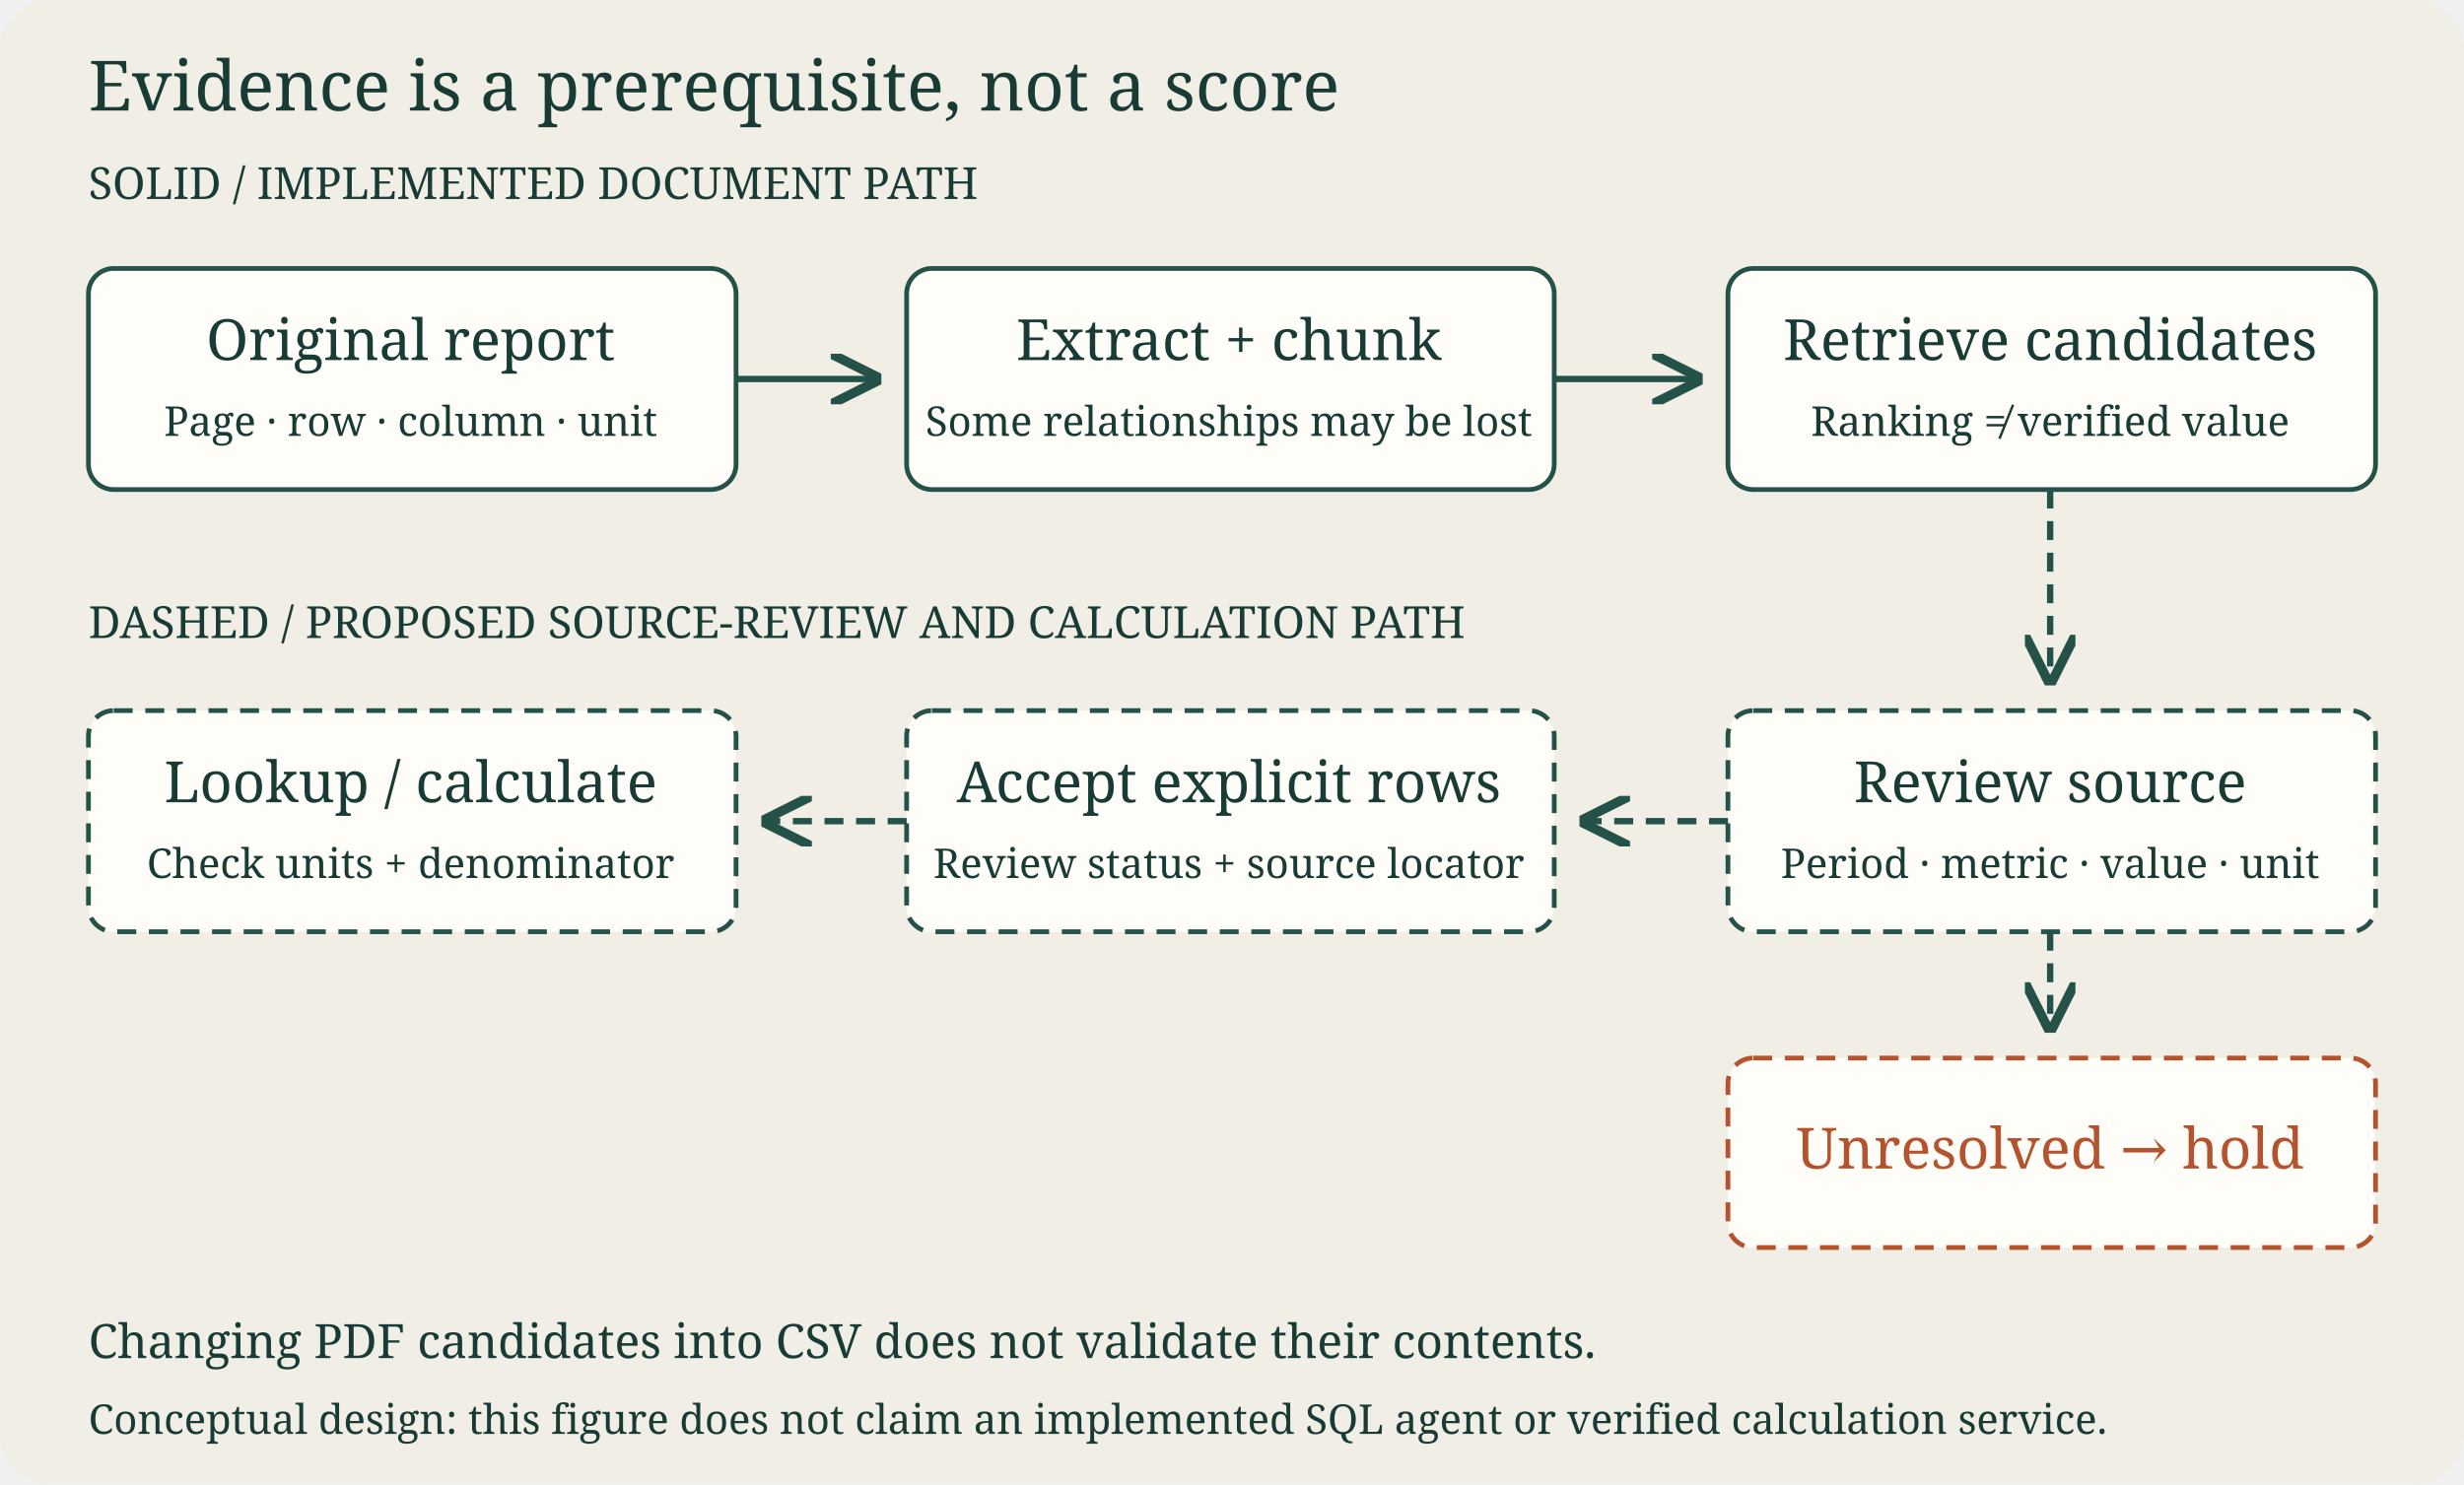
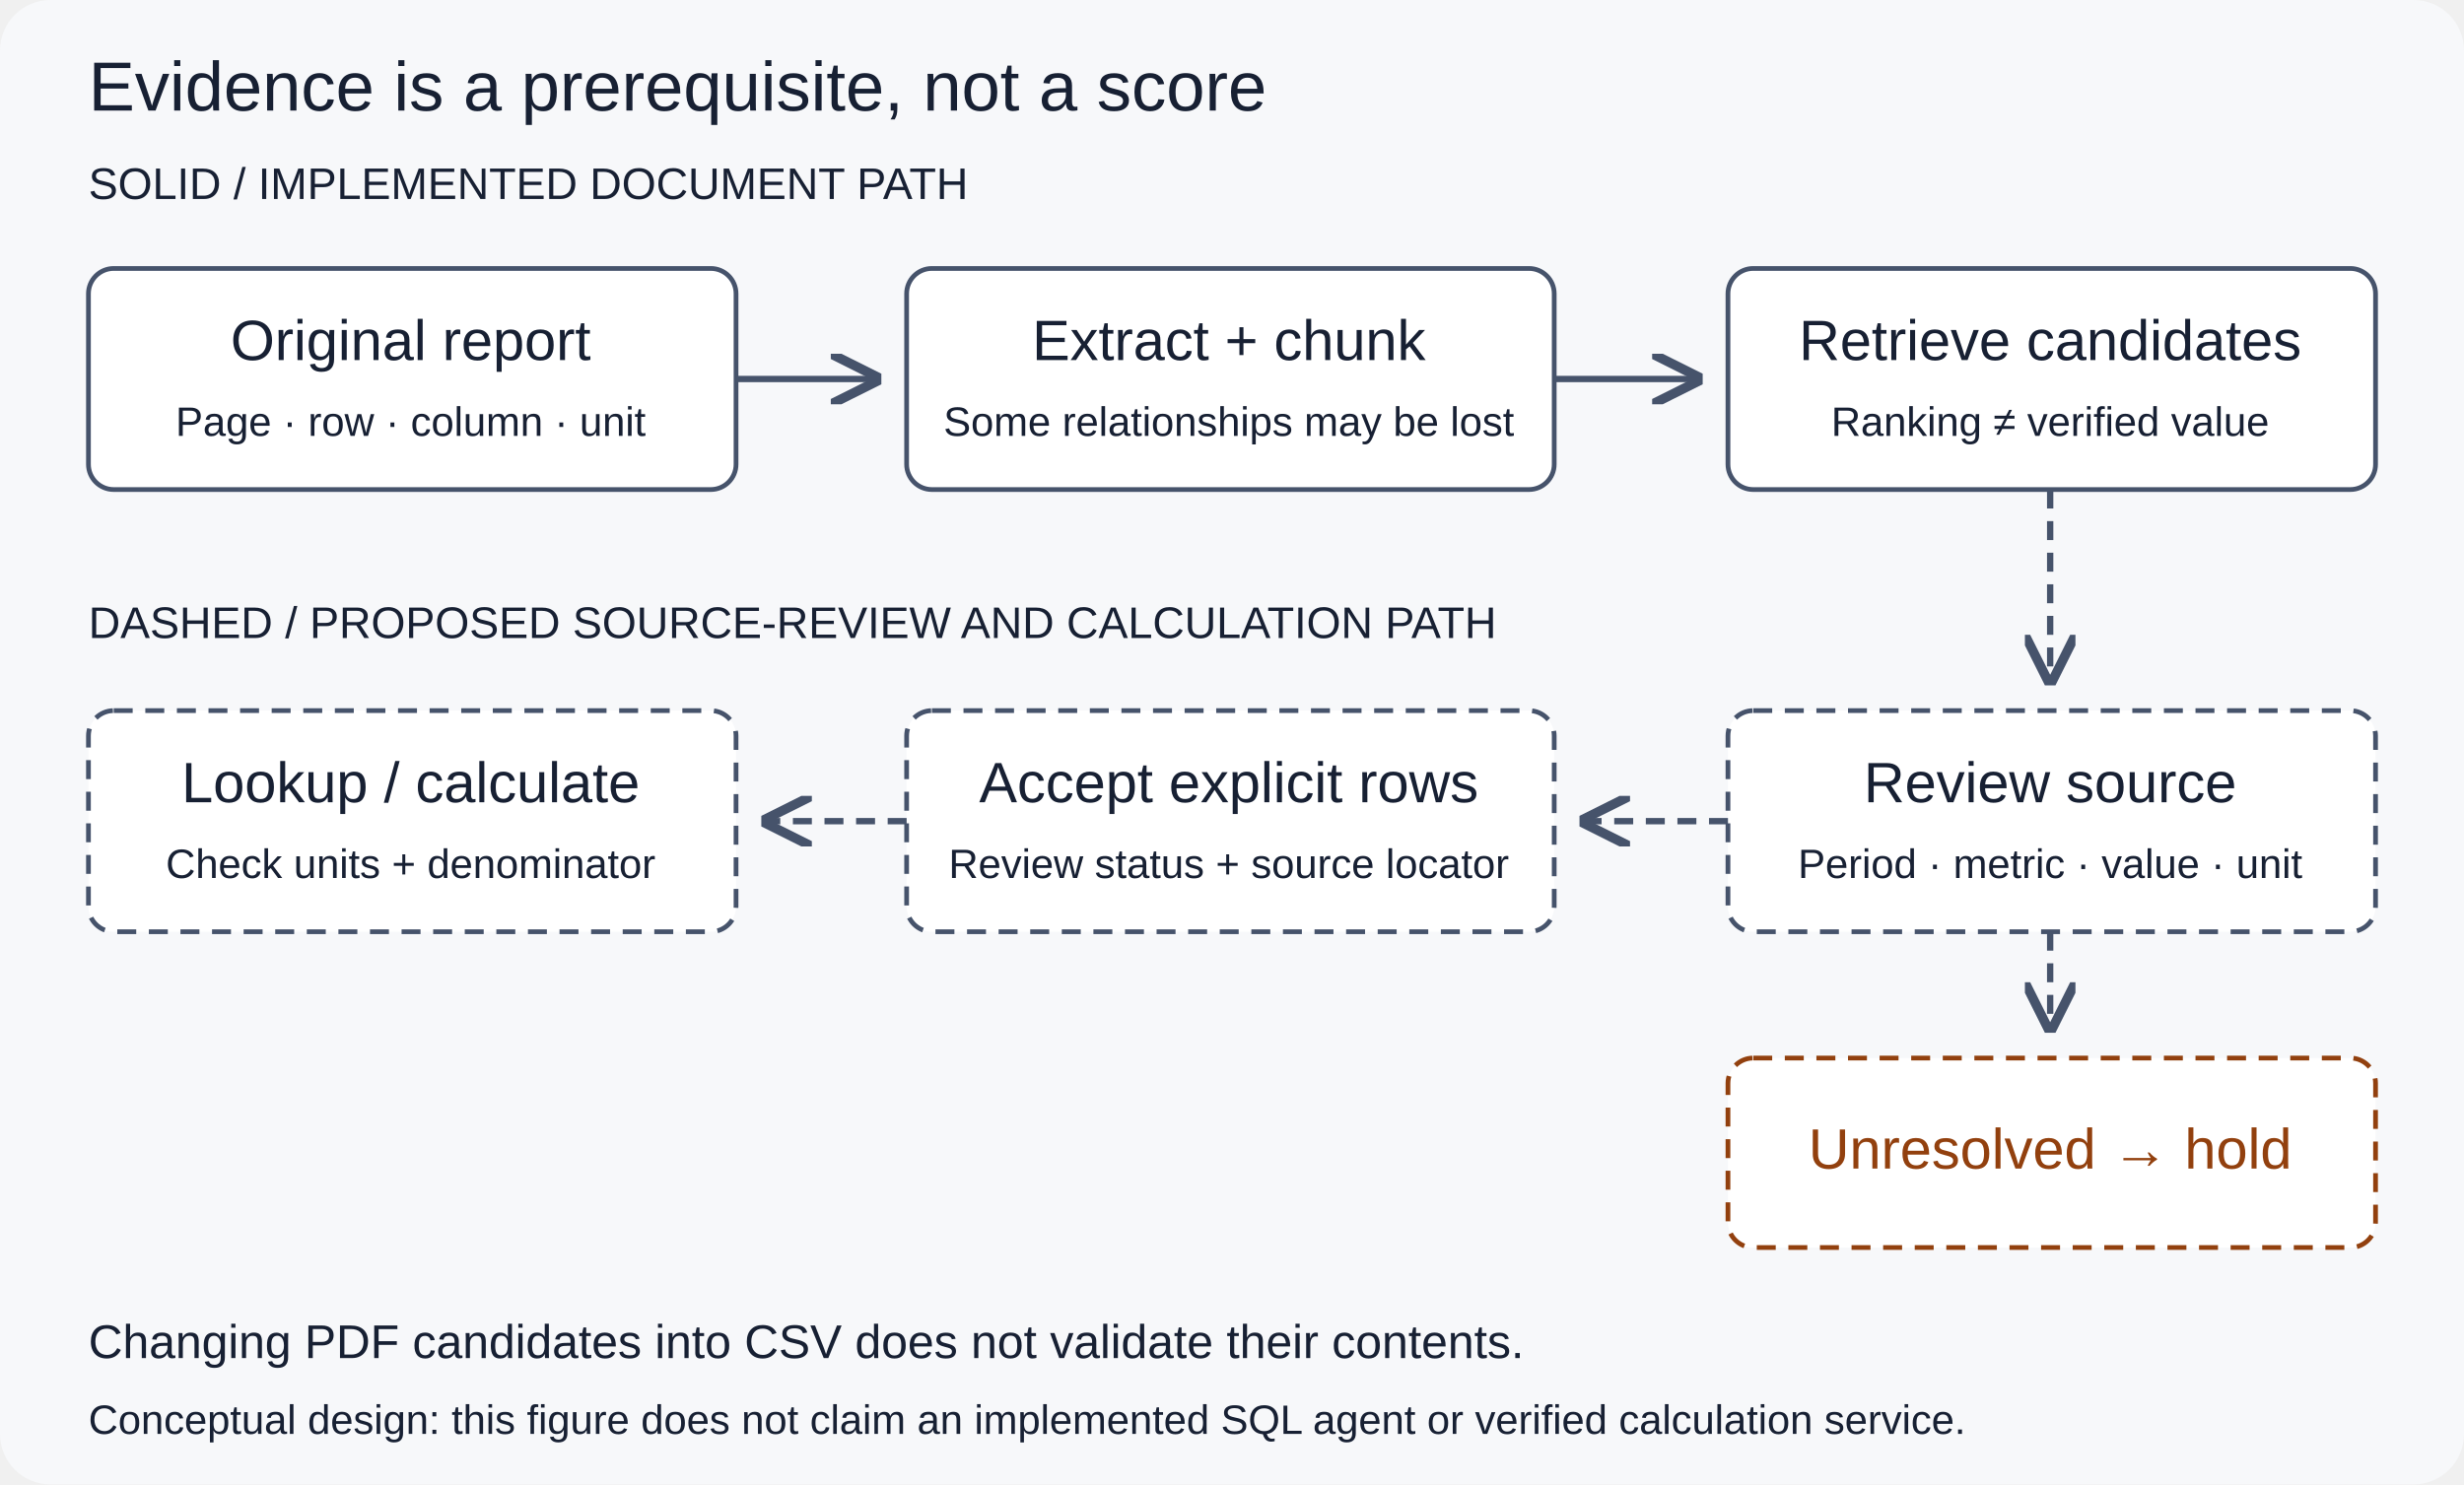
<svg xmlns="http://www.w3.org/2000/svg" viewBox="0 0 780 470" role="img" aria-labelledby="title desc">
  <defs>
    <marker id="arrow" markerWidth="8" markerHeight="8" refX="7" refY="4" orient="auto">
-       <path d="M0 0 L8 4 L0 8" fill="none" stroke="#245148" stroke-width="1.5" />
+       <path d="M0 0 L8 4 L0 8" fill="none" stroke="#46536B" stroke-width="1.5" />
    </marker>
  </defs>
-   <rect width="780" height="470" rx="16" fill="#f1eee5" />
-   <g font-family="Georgia,serif" fill="#183c35">
+   <rect width="780" height="470" rx="16" fill="#F7F8FA" />
+   <g font-family="Manrope,Segoe UI,Arial,sans-serif" fill="#172033">
    <text x="28" y="35" font-size="22">Evidence is a prerequisite, not a score</text>
    <text x="28" y="63" font-size="14">SOLID / IMPLEMENTED DOCUMENT PATH</text>
-     <g fill="#fffdf7" stroke="#245148" stroke-width="1.5">
+     <g fill="#FFFFFF" stroke="#46536B" stroke-width="1.5">
      <rect x="28" y="85" width="205" height="70" rx="8" />
      <rect x="287" y="85" width="205" height="70" rx="8" />
      <rect x="547" y="85" width="205" height="70" rx="8" />
    </g>
    <g font-size="18" text-anchor="middle">
      <text x="130" y="114">Original report</text>
      <text x="389" y="114">Extract + chunk</text>
      <text x="649" y="114">Retrieve candidates</text>
    </g>
    <g font-size="13" text-anchor="middle">
      <text x="130" y="138">Page · row · column · unit</text>
      <text x="389" y="138">Some relationships may be lost</text>
      <text x="649" y="138">Ranking ≠ verified value</text>
    </g>
-     <g stroke="#245148" fill="none" stroke-width="2" marker-end="url(#arrow)">
+     <g stroke="#46536B" fill="none" stroke-width="2" marker-end="url(#arrow)">
      <path d="M233 120 H277" />
      <path d="M492 120 H537" />
    </g>
    <text x="28" y="202" font-size="14">DASHED / PROPOSED SOURCE-REVIEW AND CALCULATION PATH</text>
-     <g fill="#fffdf7" stroke="#245148" stroke-width="1.5" stroke-dasharray="6 4">
+     <g fill="#FFFFFF" stroke="#46536B" stroke-width="1.5" stroke-dasharray="6 4">
      <rect x="547" y="225" width="205" height="70" rx="8" />
      <rect x="287" y="225" width="205" height="70" rx="8" />
      <rect x="28" y="225" width="205" height="70" rx="8" />
-       <rect x="547" y="335" width="205" height="60" rx="8" stroke="#b4542e" />
+       <rect x="547" y="335" width="205" height="60" rx="8" stroke="#92400E" />
    </g>
    <g font-size="18" text-anchor="middle">
      <text x="649" y="254">Review source</text>
      <text x="389" y="254">Accept explicit rows</text>
      <text x="130" y="254">Lookup / calculate</text>
-       <text x="649" y="370" fill="#b4542e">Unresolved → hold</text>
+       <text x="649" y="370" fill="#92400E">Unresolved → hold</text>
    </g>
    <g font-size="13" text-anchor="middle">
      <text x="649" y="278">Period · metric · value · unit</text>
      <text x="389" y="278">Review status + source locator</text>
      <text x="130" y="278">Check units + denominator</text>
    </g>
-     <g stroke="#245148" fill="none" stroke-width="2" stroke-dasharray="6 4" marker-end="url(#arrow)">
+     <g stroke="#46536B" fill="none" stroke-width="2" stroke-dasharray="6 4" marker-end="url(#arrow)">
      <path d="M649 155 V215" />
      <path d="M547 260 H502" />
      <path d="M287 260 H243" />
      <path d="M649 295 V325" />
    </g>
    <text x="28" y="430" font-size="15">Changing PDF candidates into CSV does not validate their contents.</text>
    <text x="28" y="454" font-size="13">Conceptual design: this figure does not claim an implemented SQL agent or verified calculation service.</text>
  </g>
</svg>
